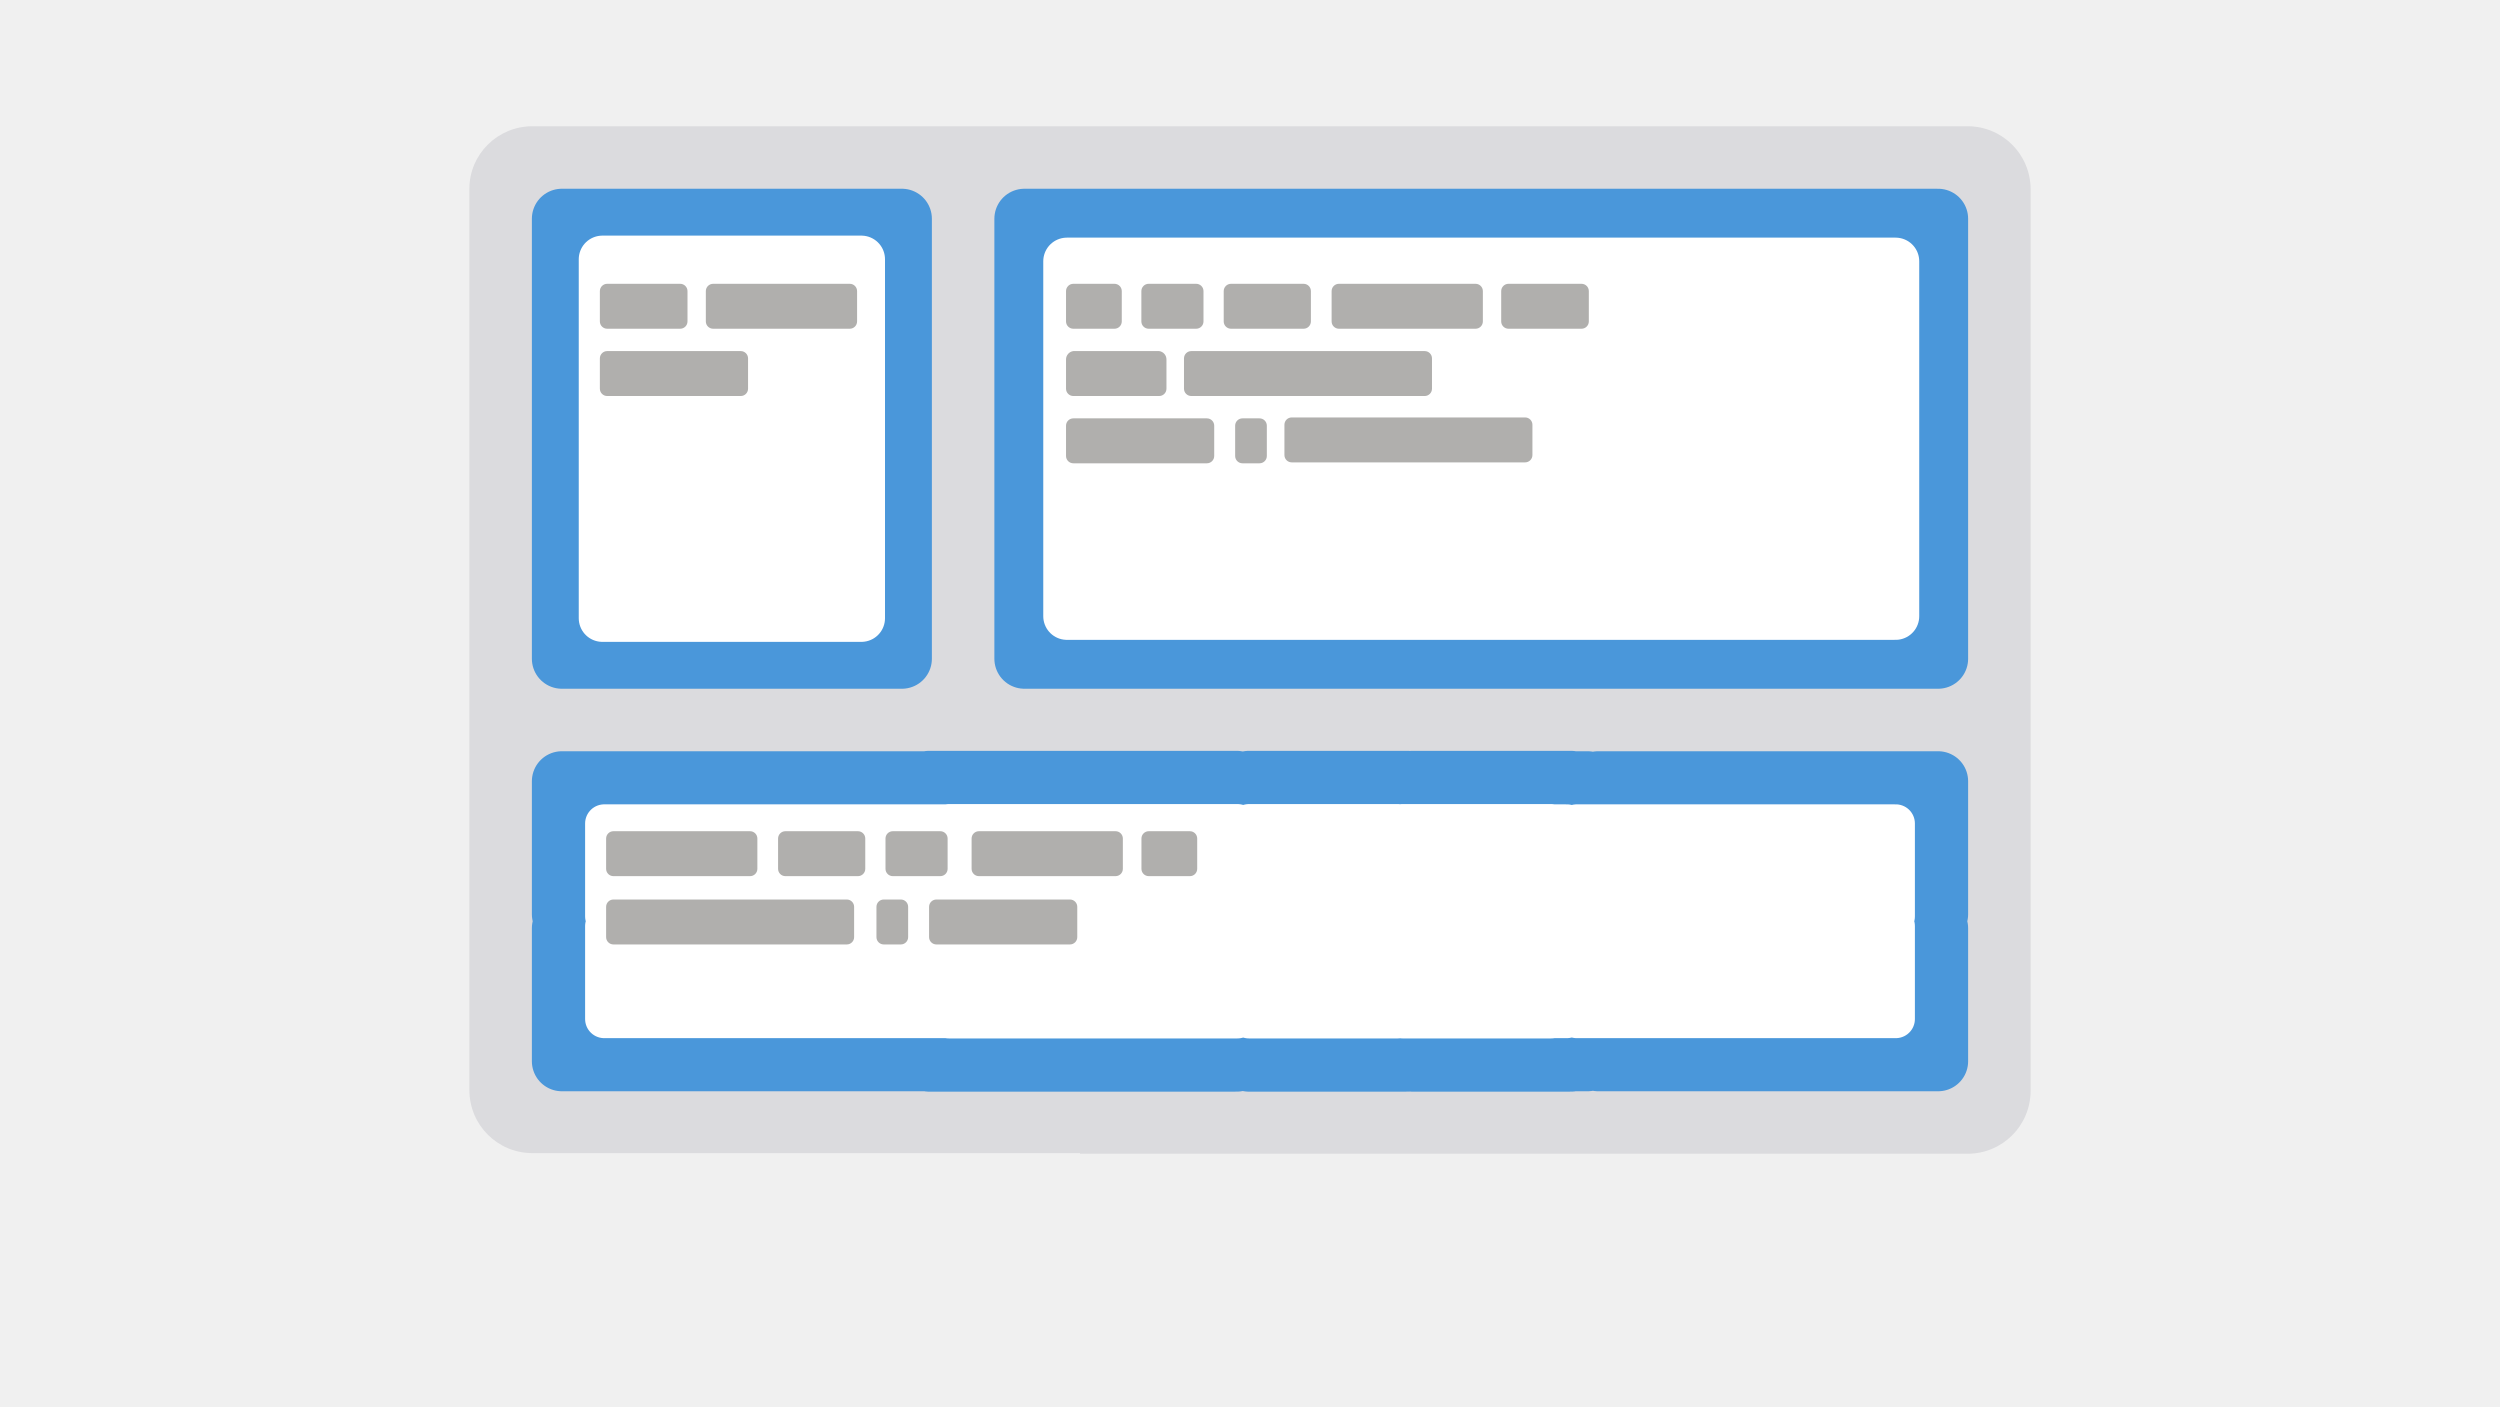
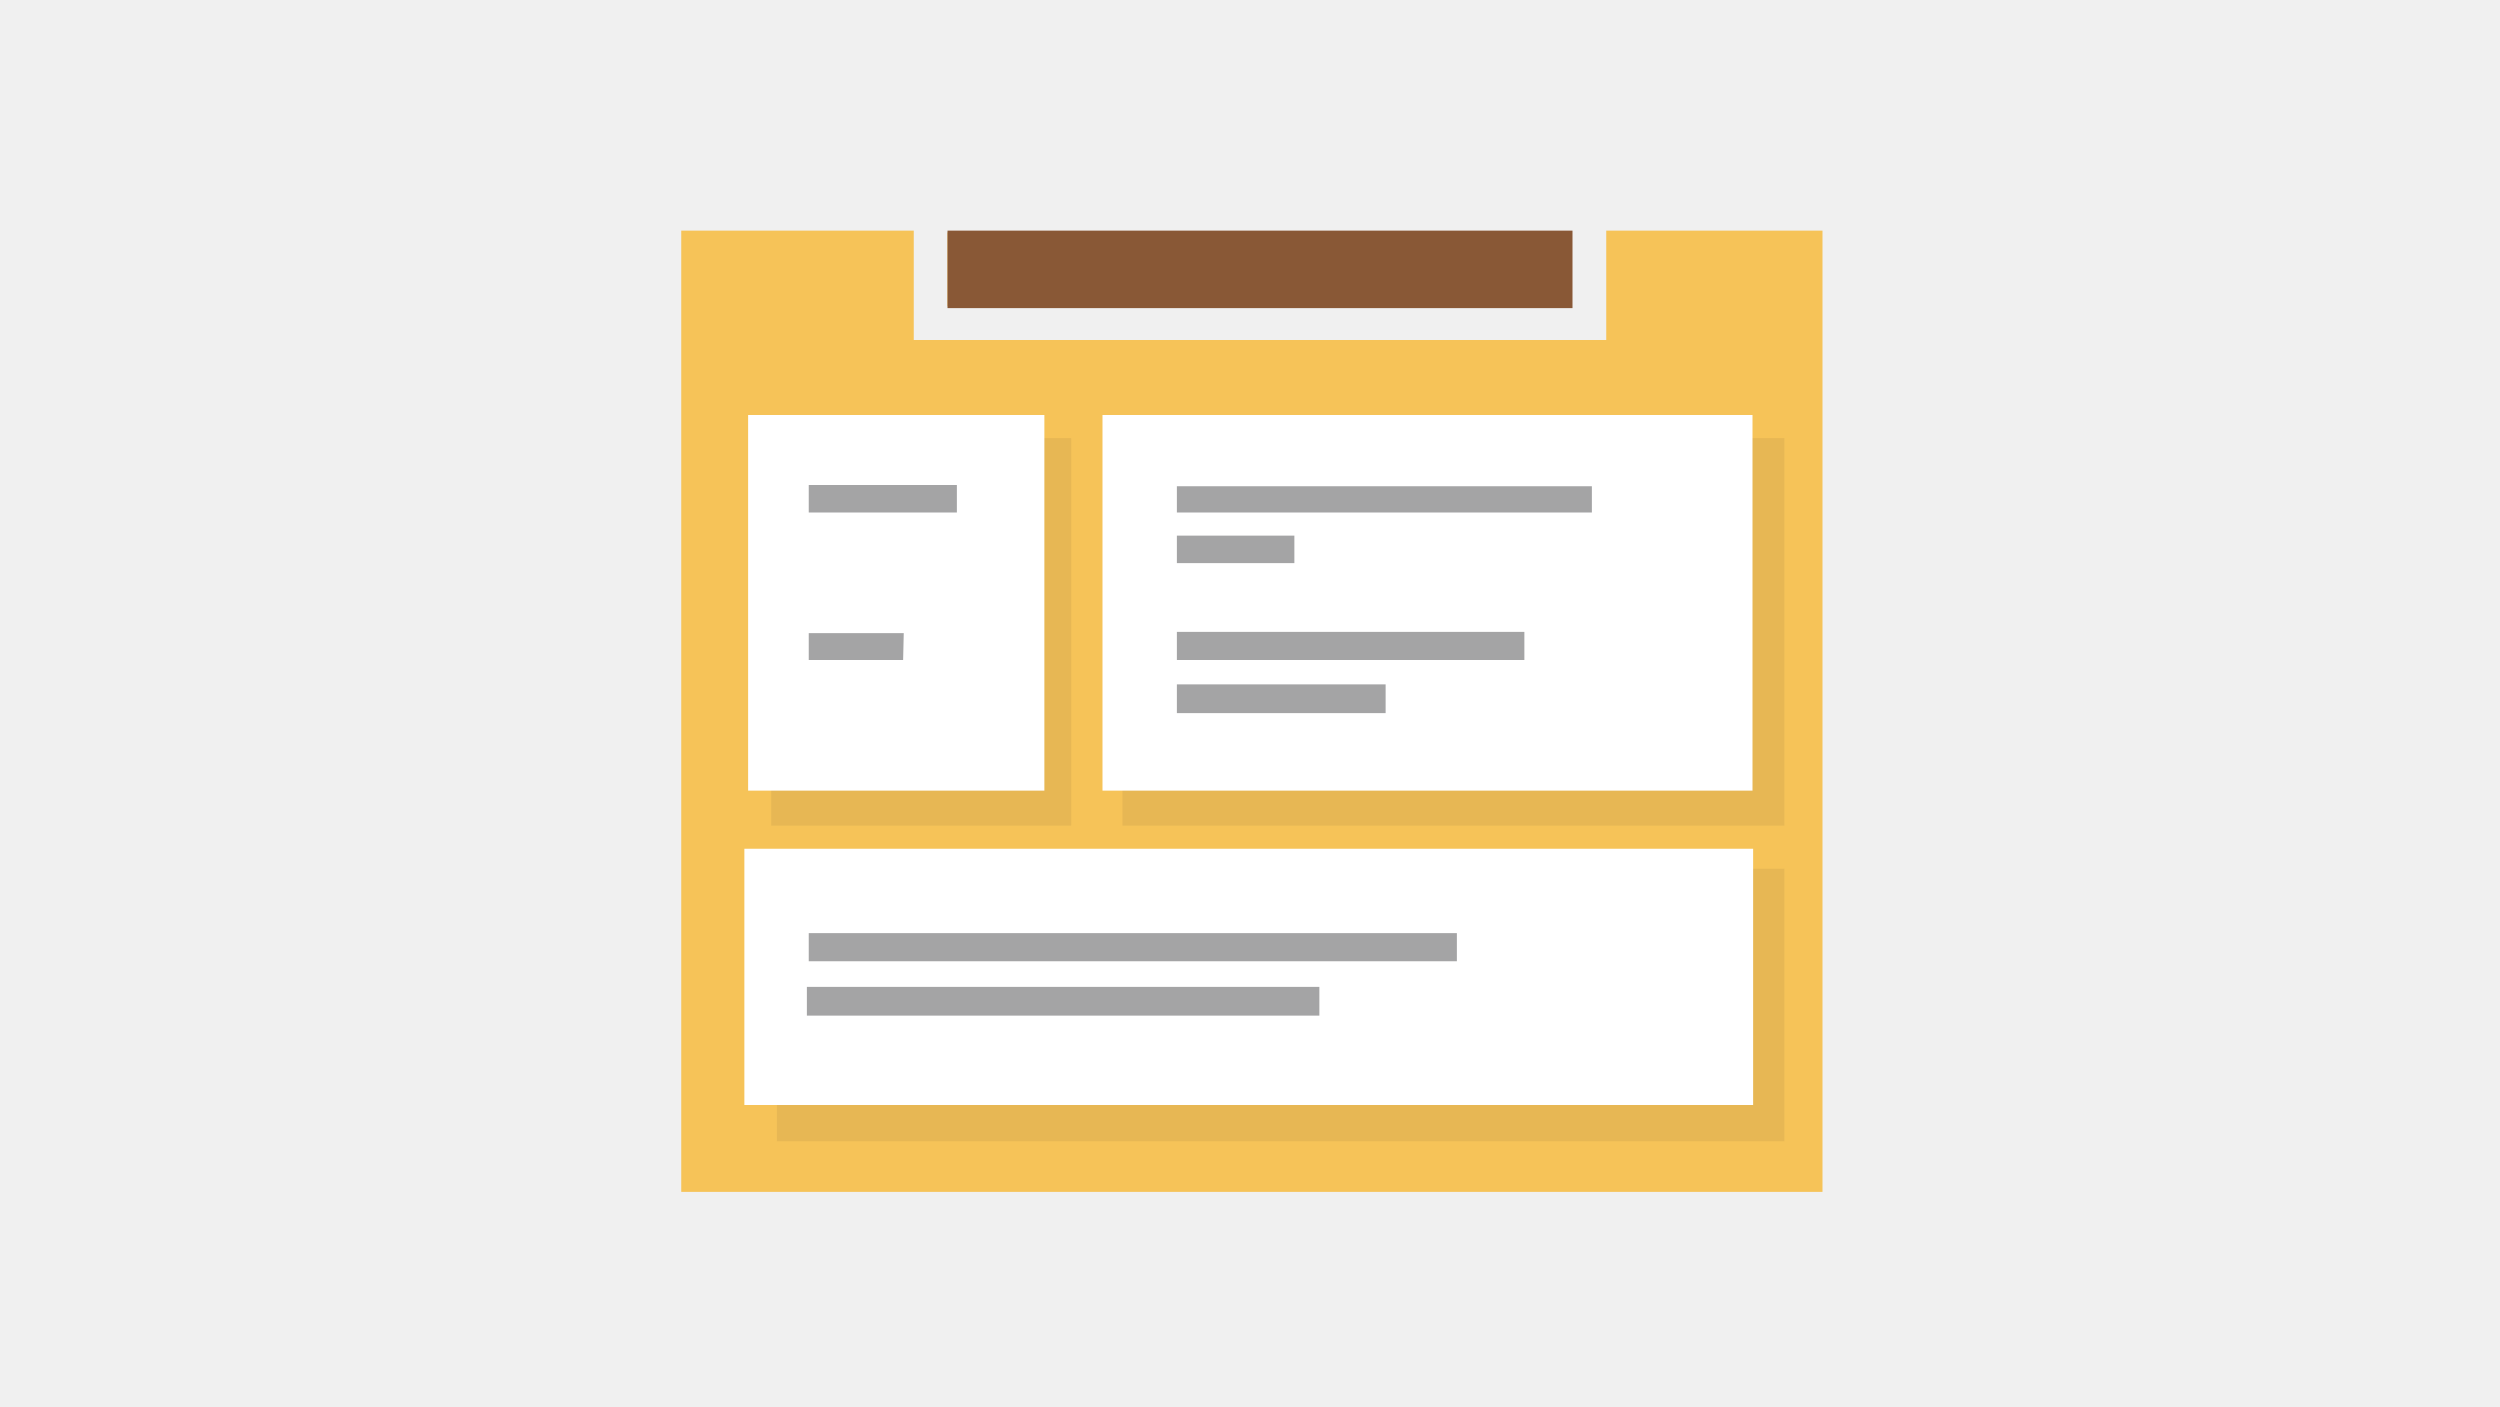
- <svg xmlns="http://www.w3.org/2000/svg" version="1.1" id="Layer_1" x="0px" y="0px" viewBox="0 0 400 225" style="enable-background:new 0 0 400 225;" xml:space="preserve">
-   <defs id="defs4519" />
-   <style type="text/css" id="style4447">
- 	.st0{fill:none;}
- 	.st1{fill:#345EA5;}
- 	.st2{fill:#DBDBDE;}
- 	.st3{fill:#FFFFFF;}
- 	.st4{opacity:0.15;}
- 	.st5{fill:#9AB7DE;}
- 	.st6{fill:#3D6083;}
- 	.st7{opacity:0.1;}
- 	.st8{fill:#030403;}
- 	.st9{fill:#B7B7BE;}
- 	.st10{fill:#46B08D;}
- 	.st11{fill:#295849;}
+ <svg xmlns="http://www.w3.org/2000/svg" xmlns:xlink="http://www.w3.org/1999/xlink" version="1.1" id="Layer_1" x="0px" y="0px" viewBox="0 0 400 225" style="enable-background:new 0 0 400 225;" xml:space="preserve">
+   <style type="text/css">
+ 	.st0{clip-path:url(#SVGID_2_);}
+ 	.st1{fill:#F6C358;}
+ 	.st2{opacity:0.5;clip-path:url(#SVGID_2_);}
+ 	.st3{opacity:0.15;}
+ 	.st4{fill:#231F20;}
+ 	.st5{clip-path:url(#SVGID_2_);fill:#FFFFFF;}
+ 	.st6{fill:#A4A4A5;}
+ 	.st7{clip-path:url(#SVGID_2_);fill:#895836;}
</style>
-   <rect y="0" class="st0" width="400" height="225" id="rect4453" x="0" style="fill:none" />
-   <path style="fill:#dbdbde;fill-opacity:1" d="M 85.199 20.199 C 79.599 20.199 75.1 24.699 75.1 30.199 L 75.1 174.4 C 75.1 180 79.599 184.5 85.199 184.5 L 172.801 184.5 L 172.801 184.6 L 314.801 184.6 C 320.401 184.6 324.9 180.1 324.9 174.5 L 324.9 30.301 C 324.9 24.701 320.401 20.199 314.801 20.199 L 172.801 20.199 L 85.199 20.199 z " id="path4455" />
-   <rect style="color:#000000;clip-rule:nonzero;display:inline;overflow:visible;visibility:visible;opacity:1;isolation:isolate;mix-blend-mode:normal;color-interpolation:sRGB;color-interpolation-filters:linearRGB;solid-color:#000000;solid-opacity:1;fill:#4a97da;fill-opacity:1;fill-rule:nonzero;stroke:#4a97da;stroke-width:9.596;stroke-linecap:butt;stroke-linejoin:round;stroke-miterlimit:4;stroke-dasharray:none;stroke-dashoffset:0;stroke-opacity:1;color-rendering:auto;image-rendering:auto;shape-rendering:auto;text-rendering:auto;enable-background:accumulate" id="rect5293" width="54.404" height="70.404" x="89.898" y="34.997" />
-   <path style="color:#000000;clip-rule:nonzero;display:inline;overflow:visible;visibility:visible;opacity:1;isolation:isolate;mix-blend-mode:normal;color-interpolation:sRGB;color-interpolation-filters:linearRGB;solid-color:#000000;solid-opacity:1;fill:#4a97da;fill-opacity:1;fill-rule:nonzero;stroke:#4a97da;stroke-width:9.596;stroke-linecap:butt;stroke-linejoin:round;stroke-miterlimit:4;stroke-dasharray:none;stroke-dashoffset:0;stroke-opacity:1;color-rendering:auto;image-rendering:auto;shape-rendering:auto;text-rendering:auto;enable-background:accumulate" d="M 163.898 34.998 L 163.898 105.4 L 218.303 105.4 L 255.697 105.4 L 265.613 105.4 L 310.102 105.4 L 310.102 34.998 L 265.613 34.998 L 255.697 34.998 L 218.303 34.998 L 163.898 34.998 z " id="rect5293-1" />
-   <path style="color:#000000;clip-rule:nonzero;display:inline;overflow:visible;visibility:visible;opacity:1;isolation:isolate;mix-blend-mode:normal;color-interpolation:sRGB;color-interpolation-filters:linearRGB;solid-color:#000000;solid-opacity:1;fill:#4a97da;fill-opacity:1;fill-rule:nonzero;stroke:#4a97da;stroke-width:9.596;stroke-linecap:butt;stroke-linejoin:round;stroke-miterlimit:4;stroke-dasharray:none;stroke-dashoffset:0;stroke-opacity:1;color-rendering:auto;image-rendering:auto;shape-rendering:auto;text-rendering:auto;enable-background:accumulate" d="M 148.646 124.932 L 148.646 124.996 L 144.303 124.996 L 89.898 124.996 L 89.898 146.289 L 144.303 146.289 L 195.414 146.289 L 195.414 146.285 L 197.861 146.285 L 197.861 124.932 L 174.021 124.932 L 148.646 124.932 z M 199.822 124.932 L 199.822 124.996 L 199.619 124.996 L 199.619 146.289 L 254.023 146.289 L 254.023 124.996 L 251.354 124.996 L 251.354 124.932 L 225.979 124.932 L 225.979 124.996 L 225.197 124.996 L 225.197 124.932 L 199.822 124.932 z M 255.697 124.996 L 255.697 146.289 L 310.102 146.289 L 310.102 124.996 L 255.697 124.996 z M 89.898 148.51 L 89.898 169.803 L 144.303 169.803 L 148.646 169.803 L 148.646 169.867 L 174.021 169.867 L 197.861 169.867 L 197.861 148.514 L 195.414 148.514 L 195.414 148.51 L 144.303 148.51 L 89.898 148.51 z M 199.619 148.51 L 199.619 169.803 L 199.822 169.803 L 199.822 169.867 L 225.197 169.867 L 225.197 169.803 L 225.979 169.803 L 225.979 169.867 L 251.354 169.867 L 251.354 169.803 L 254.023 169.803 L 254.023 148.51 L 199.619 148.51 z M 255.697 148.51 L 255.697 169.803 L 310.102 169.803 L 310.102 148.51 L 255.697 148.51 z " id="rect5293-9-7-7-7-1-2" />
-   <path style="color:#000000;clip-rule:nonzero;display:inline;overflow:visible;visibility:visible;opacity:1;isolation:isolate;mix-blend-mode:normal;color-interpolation:sRGB;color-interpolation-filters:linearRGB;solid-color:#000000;solid-opacity:1;fill:#ffffff;fill-opacity:1;fill-rule:nonzero;stroke:#ffffff;stroke-width:7.564;stroke-linecap:butt;stroke-linejoin:round;stroke-miterlimit:4;stroke-dasharray:none;stroke-dashoffset:0;stroke-opacity:1;color-rendering:auto;image-rendering:auto;shape-rendering:auto;text-rendering:auto;enable-background:accumulate" d="m 96.382,41.481 41.436,0 0,57.436 -41.436,0 z" id="rect5293-2" />
-   <path style="color:#000000;clip-rule:nonzero;display:inline;overflow:visible;visibility:visible;opacity:1;isolation:isolate;mix-blend-mode:normal;color-interpolation:sRGB;color-interpolation-filters:linearRGB;solid-color:#000000;solid-opacity:1;fill:#ffffff;fill-opacity:1;fill-rule:nonzero;stroke:#ffffff;stroke-width:7.564;stroke-linecap:butt;stroke-linejoin:round;stroke-miterlimit:4;stroke-dasharray:none;stroke-dashoffset:0;stroke-opacity:1;color-rendering:auto;image-rendering:auto;shape-rendering:auto;text-rendering:auto;enable-background:accumulate" d="m 170.704,41.803 0,56.792 49.339,0 33.913,0 8.993,0 40.346,0 0,-56.792 -40.346,0 -8.993,0 -33.913,0 -49.339,0 z" id="rect5293-1-1" />
-   <path style="fill:#b0afad" id="path6176" d="m 185.464,63.363 -13.73,0 a 1.17,1.17 0 0 1 -1.17,-1.17 l 0,-4.66 a 1.35,1.35 0 0 1 1.17,-1.36 l 13.73,0 a 1.35,1.35 0 0 1 1.17,1.36 l 0,4.66 a 1.17,1.17 0 0 1 -1.17,1.17 z" class="cls-6" />
-   <rect style="fill:#b0afad" id="rect6190" ry="1.17" rx="1.17" height="7.19" width="9.94" y="45.408" x="182.618" class="cls-6" />
-   <rect style="fill:#b0afad" id="rect6194" ry="1.17" rx="1.17" height="7.19" width="39.68" y="66.79" x="205.508" class="cls-6" />
-   <rect style="fill:#b0afad" id="rect6196" ry="1.17" rx="1.17" height="7.19" width="8.92" y="45.408" x="170.564" class="cls-6" />
-   <rect style="fill:#b0afad" id="rect6198" ry="1.17" rx="1.17" height="7.19" width="13.95" y="45.408" x="195.794" class="cls-6" />
-   <rect style="fill:#b0afad" id="rect6200" ry="1.17" rx="1.17" height="7.19" width="24.2" y="45.408" x="213.058" class="cls-6" />
-   <rect style="fill:#b0afad" id="rect6202" ry="1.17" rx="1.17" height="7.19" width="14.02" y="45.408" x="240.192" class="cls-6" />
-   <rect style="fill:#b0afad" id="rect6206" ry="1.17" rx="1.17" height="7.19" width="23.71" y="66.938" x="170.564" class="cls-6" />
-   <rect style="fill:#b0afad" id="rect6208" ry="1.17" rx="1.17" height="7.19" width="5.07" y="66.938" x="197.624" class="cls-6" />
-   <rect style="fill:#b0afad" id="rect6194-9" ry="1.17" rx="1.17" height="7.19" width="39.68" y="56.173" x="189.438" class="cls-6" />
-   <rect style="fill:#b0afad" id="rect6200-0-7" ry="1.17" rx="1.17" height="7.19" width="24.2" y="45.408" x="-137.133" class="cls-6" transform="scale(-1,1)" />
-   <rect style="fill:#b0afad" id="rect6202-6-3" ry="1.17" rx="1.17" height="7.19" width="14.02" y="45.408" x="-109.999" class="cls-6" transform="scale(-1,1)" />
-   <rect style="fill:#b0afad" id="rect6206-4-4" ry="1.17" rx="1.17" height="7.19" width="23.71" y="56.173" x="-119.689" class="cls-6" transform="scale(-1,1)" />
-   <path style="color:#000000;clip-rule:nonzero;display:inline;overflow:visible;visibility:visible;opacity:1;isolation:isolate;mix-blend-mode:normal;color-interpolation:sRGB;color-interpolation-filters:linearRGB;solid-color:#000000;solid-opacity:1;fill:#ffffff;fill-opacity:1;fill-rule:nonzero;stroke:#ffffff;stroke-width:6.123;stroke-linecap:butt;stroke-linejoin:round;stroke-miterlimit:4;stroke-dasharray:none;stroke-dashoffset:0;stroke-opacity:1;color-rendering:auto;image-rendering:auto;shape-rendering:auto;text-rendering:auto;enable-background:accumulate" d="m 151.809,131.711 0,0.045 -4.076,0 -51.054,0 0,14.868 51.054,0 47.964,0 0,-0.003 2.297,0 0,-14.91 -22.372,0 -23.812,0 z m 48.025,0 0,0.045 -0.191,0 0,14.868 51.054,0 0,-14.868 -2.506,0 0,-0.045 -23.813,0 0,0.045 -0.733,0 0,-0.045 -23.812,0 z m 52.434,0.045 0,14.868 51.054,0 0,-14.868 -51.054,0 z m -155.59,16.419 0,14.868 51.054,0 4.076,0 0,0.045 23.812,0 22.372,0 0,-14.91 -2.297,0 0,-0.003 -47.964,0 -51.054,0 z m 102.965,0 0,14.868 0.191,0 0,0.045 23.812,0 0,-0.045 0.733,0 0,0.045 23.813,0 0,-0.045 2.506,0 0,-14.868 -51.054,0 z m 52.625,0 0,14.868 51.054,0 0,-14.868 -51.054,0 z" id="rect5293-9-7-7-7-1-2-3" />
-   <g id="g6467" transform="translate(-2.52224,0)">
-     <rect transform="scale(-1,1)" class="cls-6" x="-154.141" y="132.994" width="9.94" height="7.19" rx="1.17" ry="1.17" id="rect6190-7-7" style="fill:#b0afad" />
-     <rect transform="scale(-1,1)" class="cls-6" x="-140.965" y="132.994" width="13.95" height="7.19" rx="1.17" ry="1.17" id="rect6198-0-2" style="fill:#b0afad" />
-     <rect transform="scale(-1,1)" class="cls-6" x="-123.701" y="132.994" width="24.2" height="7.19" rx="1.17" ry="1.17" id="rect6200-0-1" style="fill:#b0afad" />
-   </g>
-   <rect style="fill:#b0afad" id="rect6194-9-3-9" ry="1.17" rx="1.17" height="7.19" width="39.68" y="143.922" x="-136.659" class="cls-6" transform="scale(-1,1)" />
-   <rect style="fill:#b0afad" id="rect6200-0-9" ry="1.17" rx="1.17" height="7.19" width="24.2" y="132.994" x="-179.656" class="cls-6" transform="scale(-1,1)" />
-   <rect style="fill:#b0afad" id="rect6196-1-5" ry="1.17" rx="1.17" height="7.19" width="8.92" y="132.994" x="-191.552" class="cls-6" transform="scale(-1,1)" />
-   <g id="g6570" transform="translate(0.9995312,1.5258789e-5)">
-     <rect transform="scale(-1,1)" class="cls-6" x="-171.363" y="143.922" width="23.71" height="7.19" rx="1.17" ry="1.17" id="rect6206-4-5" style="fill:#b0afad" />
-     <rect transform="scale(-1,1)" class="cls-6" x="-144.303" y="143.922" width="5.07" height="7.19" rx="1.17" ry="1.17" id="rect6208-4-2" style="fill:#b0afad" />
+   <g>
+     <defs>
+       <rect id="SVGID_1_" width="400" height="225" />
+     </defs>
+     <clipPath id="SVGID_2_">
+       <use xlink:href="#SVGID_1_" style="overflow:visible;" />
+     </clipPath>
+     <g class="st0">
+       <rect x="151.6" y="37.2" class="st1" width="99.9" height="11.8" />
+       <polygon class="st1" points="257,36.9 257,54.4 146.2,54.4 146.2,36.9 109,36.9 109,190.7 291.6,190.7 291.6,36.9   " />
+     </g>
+     <g class="st2">
+       <g class="st3">
+         <rect x="123.4" y="70.1" class="st4" width="48" height="62" />
+       </g>
+     </g>
+     <g class="st2">
+       <g class="st3">
+         <rect x="179.6" y="70.1" class="st4" width="105.9" height="62" />
+       </g>
+     </g>
+     <g class="st2">
+       <g class="st3">
+         <rect x="124.3" y="139" class="st4" width="161.2" height="43.6" />
+       </g>
+     </g>
+     <rect x="119.7" y="66.4" class="st5" width="47.4" height="60.1" />
+     <rect x="176.4" y="66.4" class="st5" width="104" height="60.1" />
+     <rect x="119.1" y="135.8" class="st5" width="161.4" height="41" />
+     <g class="st0">
+       <g>
+         <polygon class="st6" points="188.3,77.8 188.3,82 254.7,82 254.7,77.8    " />
+         <rect x="188.3" y="85.7" class="st6" width="18.8" height="4.4" />
+         <rect x="188.3" y="101.1" class="st6" width="55.6" height="4.5" />
+         <rect x="188.3" y="109.5" class="st6" width="33.4" height="4.6" />
+         <rect x="129.4" y="149.3" class="st6" width="103.7" height="4.5" />
+         <rect x="129.1" y="157.9" class="st6" width="82" height="4.6" />
+         <rect x="129.4" y="77.6" class="st6" width="23.7" height="4.4" />
+         <polygon class="st6" points="144.5,105.6 144.6,101.3 129.4,101.3 129.4,105.6 132.8,105.6    " />
+       </g>
+     </g>
+     <rect x="151.6" y="36.9" class="st7" width="100" height="12.4" />
  </g>
</svg>
